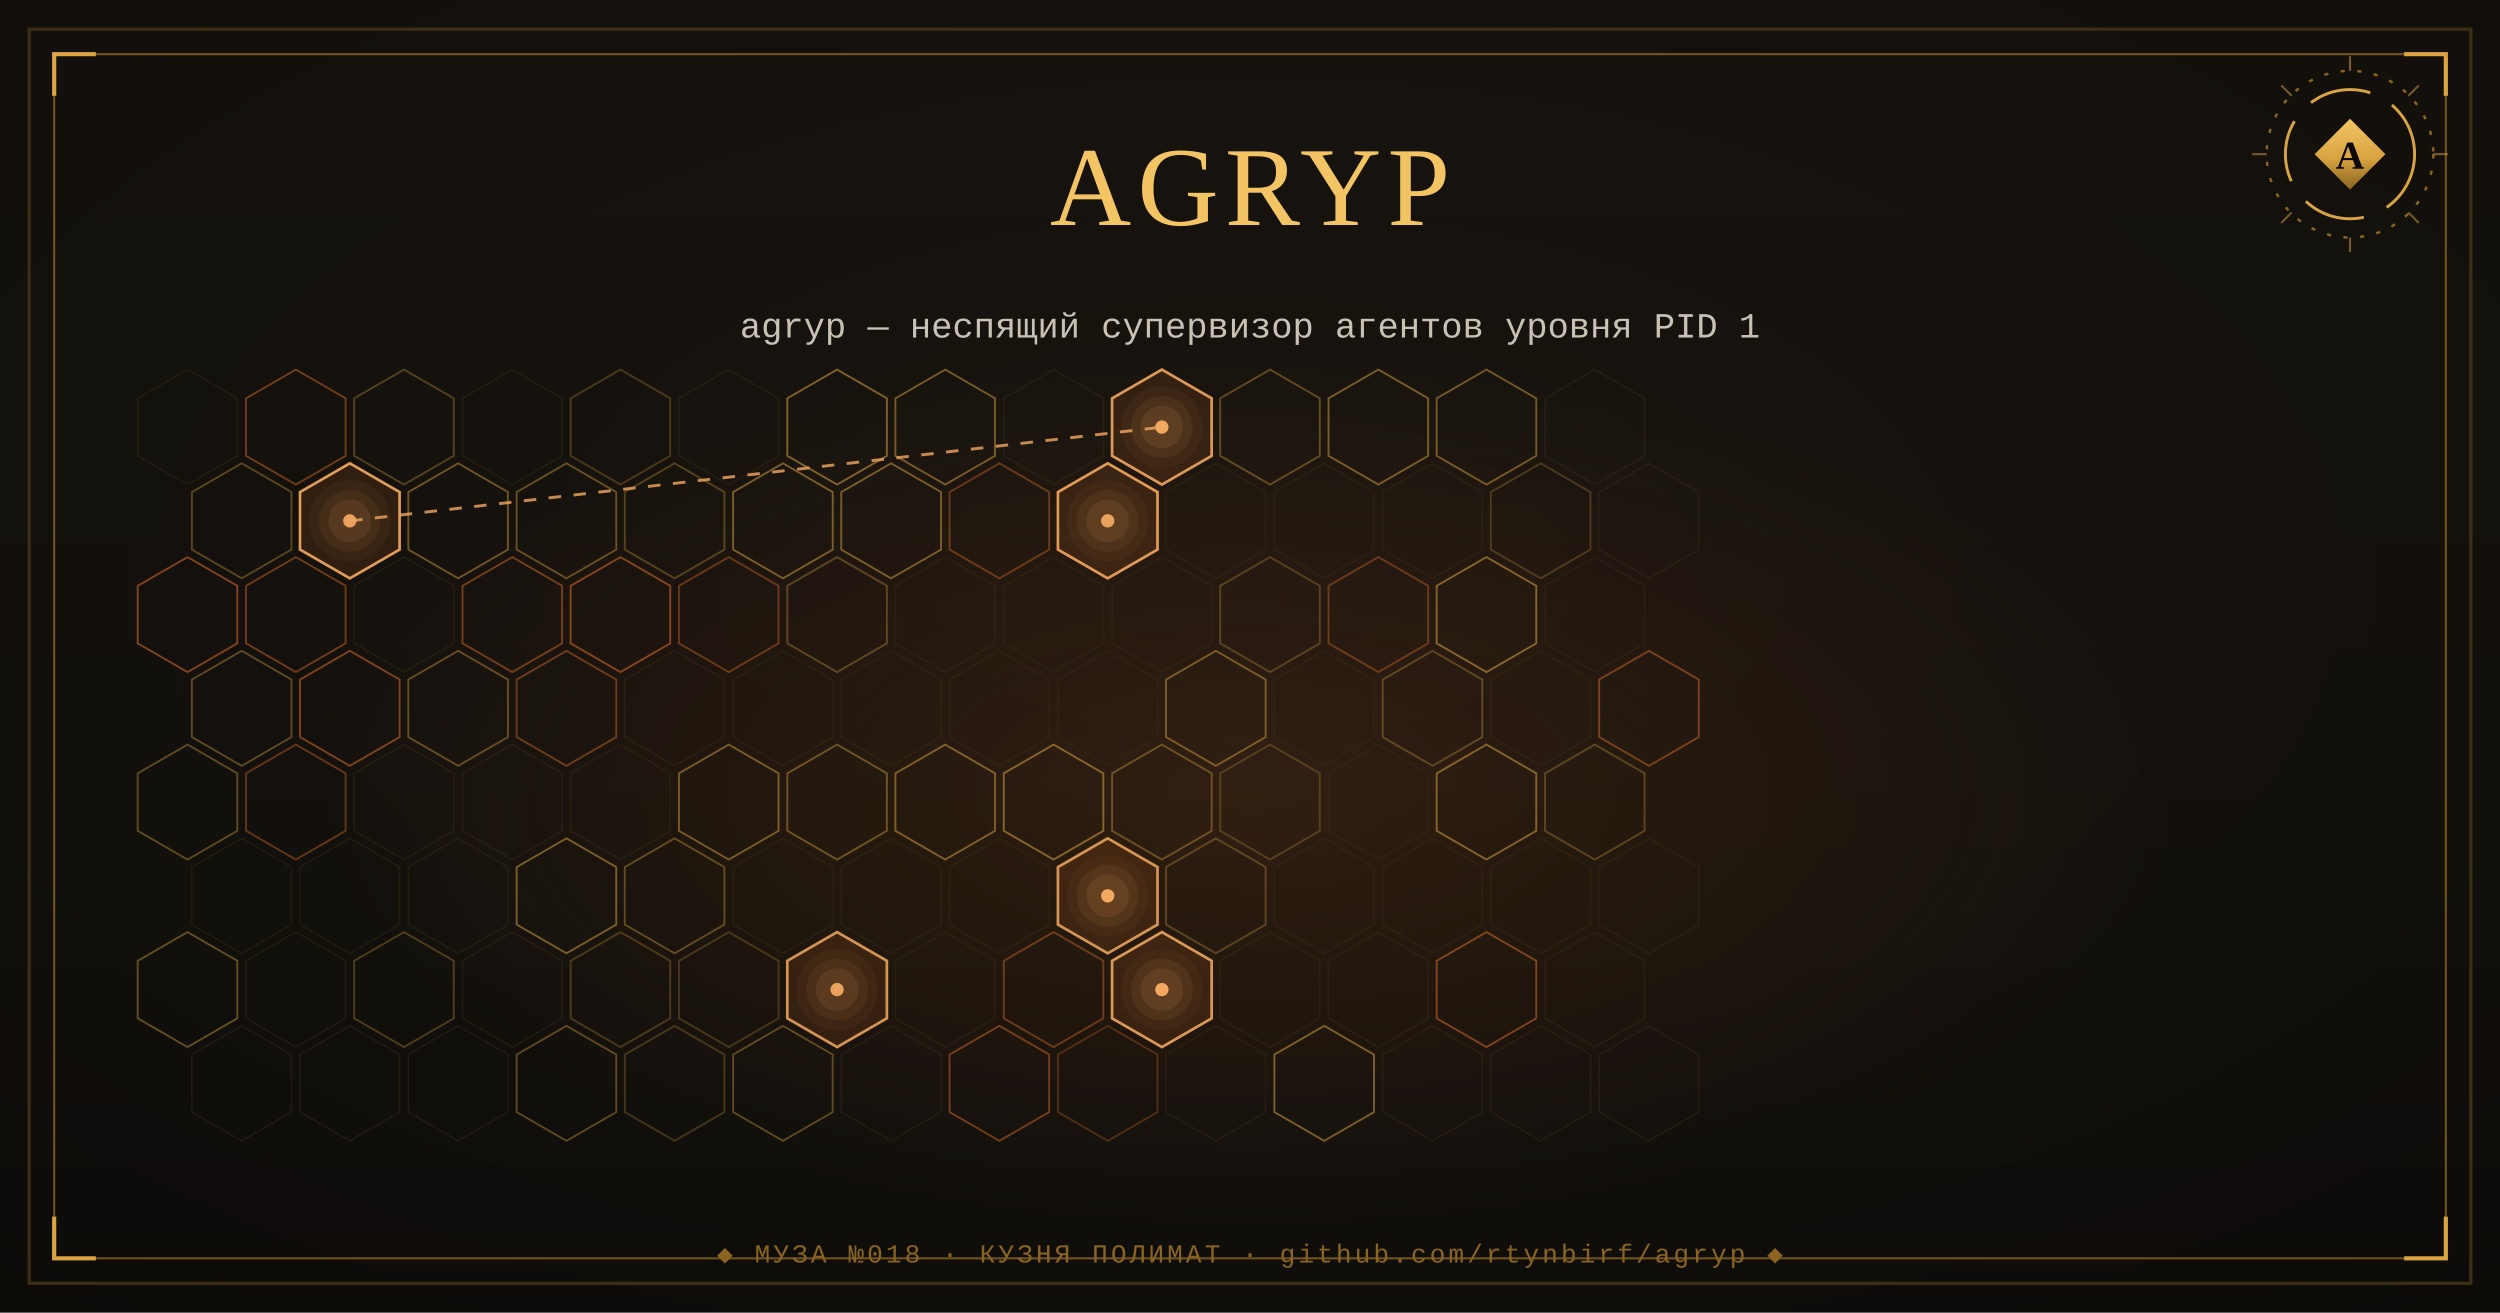
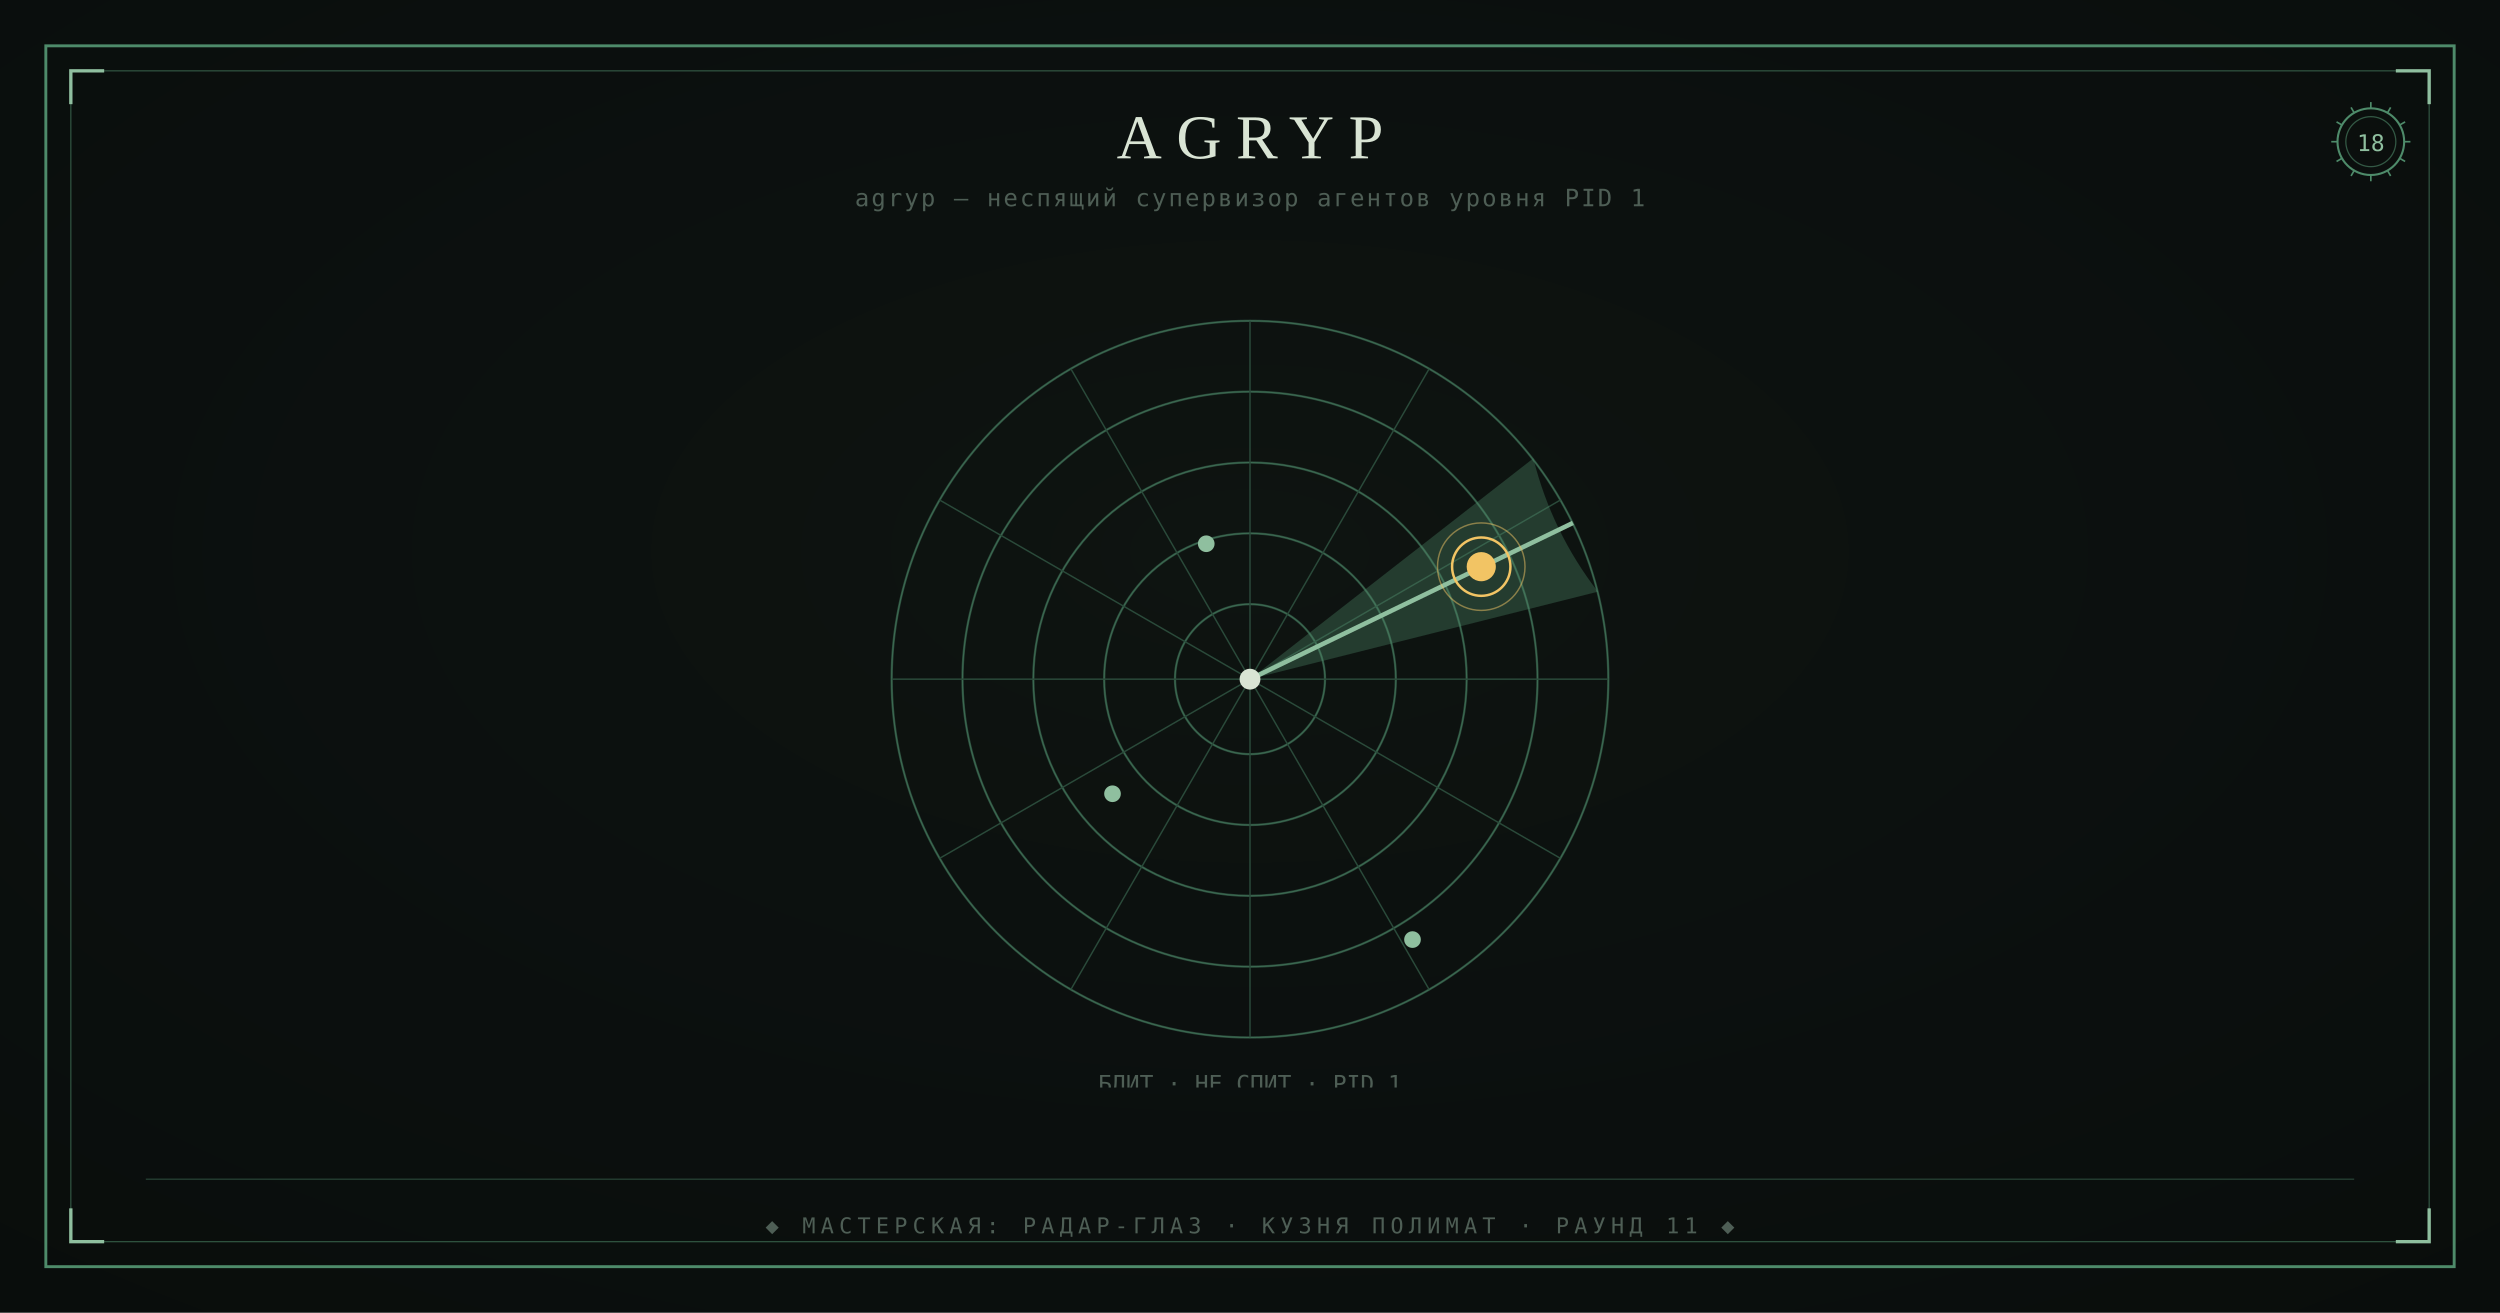
<svg xmlns="http://www.w3.org/2000/svg" viewBox="0 0 1200 630" width="1200" height="630">
-   <defs>
-     <linearGradient id="bg" x1="0" y1="0" x2="0" y2="1">
-       <stop offset="0" stop-color="#17120C" />
-       <stop offset="0.55" stop-color="#12100C" />
-       <stop offset="1" stop-color="#0B0A08" />
-     </linearGradient>
-     <linearGradient id="gGold" x1="0" y1="0" x2="0" y2="1">
-       <stop offset="0" stop-color="#F2C464" />
-       <stop offset="0.55" stop-color="#D9A441" />
-       <stop offset="1" stop-color="#8A6420" />
-     </linearGradient>
-     <linearGradient id="gGoldX" x1="0" y1="0" x2="1" y2="0">
-       <stop offset="0" stop-color="#8A6420" stop-opacity="0" />
-       <stop offset="0.5" stop-color="#F2C464" />
-       <stop offset="1" stop-color="#8A6420" stop-opacity="0" />
-     </linearGradient>
-     <radialGradient id="gVig" cx="0.5" cy="0.44" r="0.85">
-       <stop offset="0" stop-color="#1C1610" />
-       <stop offset="0.6" stop-color="#12100C" />
-       <stop offset="1" stop-color="#0B0A08" />
-     </radialGradient>
-     <radialGradient id="gMood" cx="0.5" cy="0.5" r="0.5">
-       <stop offset="0" stop-color="#E8722A" stop-opacity="0.13" />
-       <stop offset="1" stop-color="#E8722A" stop-opacity="0" />
-     </radialGradient>
-   </defs>
-   <rect width="1200" height="630" fill="url(#bg)" />
-   <rect width="1200" height="630" fill="url(#gVig)" opacity="0.6" />
-   <rect x="150" y="170" width="900" height="420" fill="url(#gMood)" />
-   <rect x="14" y="14" width="1172" height="602" fill="none" stroke="#3A2E14" stroke-width="1.6" />
-   <rect x="26" y="26" width="1148" height="578" fill="none" stroke="#8A6420" stroke-width="1" opacity="0.8" />
-   <path d="M 26 46 V 26 H 46" stroke="#D9A441" stroke-width="2" fill="none" />
-   <path d="M 1154 26 H 1174 V 46" stroke="#D9A441" stroke-width="2" fill="none" />
-   <path d="M 1174 584 V 604 H 1154" stroke="#D9A441" stroke-width="2" fill="none" />
-   <path d="M 46 604 H 26 V 584" stroke="#D9A441" stroke-width="2" fill="none" />
-   <text x="600" y="108" text-anchor="middle" font-family="Georgia, 'Times New Roman', serif" font-size="54" fill="#F2C464" letter-spacing="3">AGRYP</text>
-   <line x1="240" y1="132" x2="960" y2="132" stroke="url(#gGoldX)" stroke-width="2" />
-   <text x="600" y="162" text-anchor="middle" font-family="'Courier New', monospace" font-size="17" fill="#C9C2B4">agryp — неспящий супервизор агентов уровня PID 1</text>
-   <path d="M 113.9 218.8 L 90.0 232.6 L 66.1 218.8 L 66.1 191.2 L 90.0 177.4 L 113.9 191.2 Z" fill="none" stroke="#3A2E14" stroke-width="0.7" opacity="0.4" />
-   <path d="M 165.9 218.8 L 142.0 232.6 L 118.1 218.8 L 118.1 191.2 L 142.0 177.4 L 165.9 191.2 Z" fill="none" stroke="#E8722A" stroke-width="0.9" opacity="0.44" />
-   <path d="M 217.8 218.8 L 193.9 232.6 L 170.0 218.8 L 170.0 191.2 L 193.9 177.4 L 217.8 191.2 Z" fill="none" stroke="#D9A441" stroke-width="0.9" opacity="0.33" />
-   <path d="M 269.8 218.8 L 245.9 232.6 L 222.0 218.8 L 222.0 191.2 L 245.9 177.4 L 269.8 191.2 Z" fill="none" stroke="#3A2E14" stroke-width="0.7" opacity="0.4" />
-   <path d="M 321.7 218.8 L 297.8 232.6 L 273.9 218.8 L 273.9 191.2 L 297.8 177.4 L 321.7 191.2 Z" fill="none" stroke="#D9A441" stroke-width="0.9" opacity="0.27" />
-   <path d="M 373.7 218.8 L 349.8 232.6 L 325.9 218.8 L 325.9 191.2 L 349.8 177.4 L 373.7 191.2 Z" fill="none" stroke="#3A2E14" stroke-width="0.7" opacity="0.4" />
-   <path d="M 425.7 218.8 L 401.8 232.6 L 377.9 218.8 L 377.9 191.2 L 401.8 177.4 L 425.7 191.2 Z" fill="none" stroke="#D9A441" stroke-width="0.9" opacity="0.54" />
-   <path d="M 477.6 218.8 L 453.7 232.6 L 429.8 218.8 L 429.8 191.2 L 453.7 177.4 L 477.6 191.2 Z" fill="none" stroke="#D9A441" stroke-width="0.9" opacity="0.49" />
-   <path d="M 529.6 218.8 L 505.7 232.6 L 481.8 218.8 L 481.8 191.2 L 505.7 177.4 L 529.6 191.2 Z" fill="none" stroke="#3A2E14" stroke-width="0.7" opacity="0.4" />
-   <path d="M 581.6 218.8 L 557.7 232.6 L 533.8 218.8 L 533.8 191.2 L 557.7 177.4 L 581.6 191.2 Z" fill="none" stroke="#D9A441" stroke-width="0.9" opacity="0.35" />
-   <path d="M 633.5 218.8 L 609.6 232.6 L 585.7 218.8 L 585.7 191.2 L 609.6 177.4 L 633.5 191.2 Z" fill="none" stroke="#D9A441" stroke-width="0.9" opacity="0.38" />
-   <path d="M 685.5 218.8 L 661.6 232.6 L 637.7 218.8 L 637.7 191.2 L 661.6 177.4 L 685.5 191.2 Z" fill="none" stroke="#D9A441" stroke-width="0.9" opacity="0.50" />
-   <path d="M 737.4 218.8 L 713.5 232.6 L 689.6 218.8 L 689.6 191.2 L 713.5 177.4 L 737.4 191.2 Z" fill="none" stroke="#D9A441" stroke-width="0.9" opacity="0.48" />
-   <path d="M 789.4 218.8 L 765.5 232.6 L 741.6 218.8 L 741.6 191.2 L 765.5 177.4 L 789.4 191.2 Z" fill="none" stroke="#3A2E14" stroke-width="0.7" opacity="0.4" />
-   <path d="M 139.9 263.8 L 116.0 277.6 L 92.1 263.8 L 92.1 236.2 L 116.0 222.4 L 139.9 236.2 Z" fill="none" stroke="#D9A441" stroke-width="0.9" opacity="0.36" />
-   <path d="M 191.8 263.8 L 167.9 277.6 L 144.0 263.8 L 144.0 236.2 L 167.9 222.4 L 191.8 236.2 Z" fill="none" stroke="#D9A441" stroke-width="0.9" opacity="0.51" />
-   <path d="M 243.8 263.8 L 219.9 277.6 L 196.0 263.8 L 196.0 236.2 L 219.9 222.4 L 243.8 236.2 Z" fill="none" stroke="#D9A441" stroke-width="0.9" opacity="0.46" />
-   <path d="M 295.8 263.8 L 271.9 277.6 L 248.0 263.8 L 248.0 236.2 L 271.9 222.4 L 295.8 236.2 Z" fill="none" stroke="#D9A441" stroke-width="0.9" opacity="0.42" />
-   <path d="M 347.7 263.8 L 323.8 277.6 L 299.9 263.8 L 299.9 236.2 L 323.8 222.4 L 347.7 236.2 Z" fill="none" stroke="#D9A441" stroke-width="0.9" opacity="0.33" />
-   <path d="M 399.7 263.8 L 375.8 277.6 L 351.9 263.8 L 351.9 236.2 L 375.8 222.4 L 399.7 236.2 Z" fill="none" stroke="#D9A441" stroke-width="0.9" opacity="0.51" />
-   <path d="M 451.7 263.8 L 427.7 277.6 L 403.8 263.8 L 403.8 236.2 L 427.7 222.4 L 451.7 236.2 Z" fill="none" stroke="#D9A441" stroke-width="0.9" opacity="0.50" />
-   <path d="M 503.6 263.8 L 479.7 277.6 L 455.8 263.8 L 455.8 236.2 L 479.7 222.4 L 503.6 236.2 Z" fill="none" stroke="#E8722A" stroke-width="0.9" opacity="0.39" />
-   <path d="M 555.6 263.8 L 531.7 277.6 L 507.8 263.8 L 507.8 236.2 L 531.7 222.4 L 555.6 236.2 Z" fill="none" stroke="#E8722A" stroke-width="0.9" opacity="0.53" />
-   <path d="M 607.5 263.8 L 583.6 277.6 L 559.7 263.8 L 559.7 236.2 L 583.6 222.4 L 607.5 236.2 Z" fill="none" stroke="#3A2E14" stroke-width="0.7" opacity="0.4" />
-   <path d="M 659.5 263.8 L 635.6 277.6 L 611.7 263.8 L 611.7 236.2 L 635.6 222.4 L 659.5 236.2 Z" fill="none" stroke="#3A2E14" stroke-width="0.7" opacity="0.4" />
-   <path d="M 711.5 263.8 L 687.6 277.6 L 663.7 263.8 L 663.7 236.2 L 687.6 222.4 L 711.5 236.2 Z" fill="none" stroke="#3A2E14" stroke-width="0.7" opacity="0.4" />
-   <path d="M 763.4 263.8 L 739.5 277.6 L 715.6 263.8 L 715.6 236.2 L 739.5 222.4 L 763.4 236.2 Z" fill="none" stroke="#D9A441" stroke-width="0.9" opacity="0.26" />
-   <path d="M 815.4 263.8 L 791.5 277.6 L 767.6 263.8 L 767.6 236.2 L 791.5 222.4 L 815.4 236.2 Z" fill="none" stroke="#3A2E14" stroke-width="0.7" opacity="0.4" />
-   <path d="M 113.9 308.8 L 90.0 322.6 L 66.1 308.8 L 66.1 281.2 L 90.0 267.4 L 113.9 281.2 Z" fill="none" stroke="#E8722A" stroke-width="0.9" opacity="0.52" />
-   <path d="M 165.9 308.8 L 142.0 322.6 L 118.1 308.8 L 118.1 281.2 L 142.0 267.4 L 165.9 281.2 Z" fill="none" stroke="#E8722A" stroke-width="0.9" opacity="0.44" />
-   <path d="M 217.8 308.8 L 193.9 322.6 L 170.0 308.8 L 170.0 281.2 L 193.9 267.4 L 217.8 281.2 Z" fill="none" stroke="#3A2E14" stroke-width="0.7" opacity="0.4" />
-   <path d="M 269.8 308.8 L 245.9 322.6 L 222.0 308.8 L 222.0 281.2 L 245.9 267.4 L 269.8 281.2 Z" fill="none" stroke="#E8722A" stroke-width="0.9" opacity="0.45" />
-   <path d="M 321.7 308.8 L 297.8 322.6 L 273.9 308.8 L 273.9 281.2 L 297.8 267.4 L 321.7 281.2 Z" fill="none" stroke="#E8722A" stroke-width="0.9" opacity="0.53" />
-   <path d="M 373.7 308.8 L 349.8 322.6 L 325.9 308.8 L 325.9 281.2 L 349.8 267.4 L 373.7 281.2 Z" fill="none" stroke="#E8722A" stroke-width="0.9" opacity="0.39" />
-   <path d="M 425.7 308.8 L 401.8 322.6 L 377.9 308.8 L 377.9 281.2 L 401.8 267.4 L 425.7 281.2 Z" fill="none" stroke="#D9A441" stroke-width="0.9" opacity="0.34" />
-   <path d="M 477.6 308.8 L 453.7 322.6 L 429.8 308.8 L 429.8 281.2 L 453.7 267.4 L 477.6 281.2 Z" fill="none" stroke="#3A2E14" stroke-width="0.7" opacity="0.4" />
-   <path d="M 529.6 308.8 L 505.7 322.6 L 481.8 308.8 L 481.8 281.2 L 505.7 267.4 L 529.6 281.2 Z" fill="none" stroke="#3A2E14" stroke-width="0.7" opacity="0.4" />
-   <path d="M 581.6 308.8 L 557.7 322.6 L 533.8 308.8 L 533.8 281.2 L 557.7 267.4 L 581.6 281.2 Z" fill="none" stroke="#3A2E14" stroke-width="0.7" opacity="0.4" />
-   <path d="M 633.5 308.8 L 609.6 322.6 L 585.7 308.8 L 585.7 281.2 L 609.6 267.4 L 633.5 281.2 Z" fill="none" stroke="#D9A441" stroke-width="0.9" opacity="0.29" />
-   <path d="M 685.5 308.8 L 661.6 322.6 L 637.7 308.8 L 637.7 281.2 L 661.6 267.4 L 685.5 281.2 Z" fill="none" stroke="#E8722A" stroke-width="0.9" opacity="0.37" />
-   <path d="M 737.4 308.8 L 713.5 322.6 L 689.6 308.8 L 689.6 281.2 L 713.5 267.4 L 737.4 281.2 Z" fill="none" stroke="#D9A441" stroke-width="0.9" opacity="0.55" />
-   <path d="M 789.4 308.8 L 765.5 322.6 L 741.6 308.8 L 741.6 281.2 L 765.5 267.4 L 789.4 281.2 Z" fill="none" stroke="#3A2E14" stroke-width="0.7" opacity="0.4" />
-   <path d="M 139.9 353.8 L 116.0 367.6 L 92.1 353.8 L 92.1 326.2 L 116.0 312.4 L 139.9 326.2 Z" fill="none" stroke="#D9A441" stroke-width="0.9" opacity="0.39" />
-   <path d="M 191.8 353.8 L 167.9 367.6 L 144.0 353.8 L 144.0 326.2 L 167.9 312.4 L 191.8 326.2 Z" fill="none" stroke="#E8722A" stroke-width="0.9" opacity="0.51" />
-   <path d="M 243.8 353.8 L 219.9 367.6 L 196.0 353.8 L 196.0 326.2 L 219.9 312.4 L 243.8 326.2 Z" fill="none" stroke="#D9A441" stroke-width="0.9" opacity="0.41" />
-   <path d="M 295.8 353.8 L 271.9 367.6 L 248.0 353.8 L 248.0 326.2 L 271.9 312.4 L 295.8 326.2 Z" fill="none" stroke="#E8722A" stroke-width="0.9" opacity="0.42" />
-   <path d="M 347.7 353.8 L 323.8 367.6 L 299.9 353.8 L 299.9 326.2 L 323.8 312.4 L 347.7 326.2 Z" fill="none" stroke="#3A2E14" stroke-width="0.7" opacity="0.4" />
-   <path d="M 399.7 353.8 L 375.8 367.6 L 351.9 353.8 L 351.9 326.2 L 375.8 312.4 L 399.7 326.2 Z" fill="none" stroke="#3A2E14" stroke-width="0.7" opacity="0.4" />
-   <path d="M 451.7 353.8 L 427.7 367.6 L 403.8 353.8 L 403.8 326.2 L 427.7 312.4 L 451.7 326.2 Z" fill="none" stroke="#3A2E14" stroke-width="0.7" opacity="0.4" />
-   <path d="M 503.6 353.8 L 479.7 367.6 L 455.8 353.8 L 455.8 326.2 L 479.7 312.4 L 503.6 326.2 Z" fill="none" stroke="#3A2E14" stroke-width="0.7" opacity="0.4" />
-   <path d="M 555.6 353.8 L 531.7 367.6 L 507.8 353.8 L 507.8 326.2 L 531.7 312.4 L 555.6 326.2 Z" fill="none" stroke="#3A2E14" stroke-width="0.7" opacity="0.4" />
-   <path d="M 607.5 353.8 L 583.6 367.6 L 559.7 353.8 L 559.7 326.2 L 583.6 312.4 L 607.5 326.2 Z" fill="none" stroke="#D9A441" stroke-width="0.9" opacity="0.47" />
-   <path d="M 659.5 353.8 L 635.6 367.6 L 611.7 353.8 L 611.7 326.2 L 635.6 312.4 L 659.5 326.2 Z" fill="none" stroke="#3A2E14" stroke-width="0.7" opacity="0.4" />
-   <path d="M 711.5 353.8 L 687.6 367.6 L 663.7 353.8 L 663.7 326.2 L 687.6 312.4 L 711.5 326.2 Z" fill="none" stroke="#D9A441" stroke-width="0.9" opacity="0.33" />
-   <path d="M 763.4 353.8 L 739.5 367.6 L 715.6 353.8 L 715.6 326.2 L 739.5 312.4 L 763.4 326.2 Z" fill="none" stroke="#3A2E14" stroke-width="0.7" opacity="0.4" />
-   <path d="M 815.4 353.8 L 791.5 367.6 L 767.6 353.8 L 767.6 326.2 L 791.5 312.4 L 815.4 326.2 Z" fill="none" stroke="#E8722A" stroke-width="0.9" opacity="0.45" />
-   <path d="M 113.9 398.8 L 90.0 412.6 L 66.1 398.8 L 66.1 371.2 L 90.0 357.4 L 113.9 371.2 Z" fill="none" stroke="#D9A441" stroke-width="0.9" opacity="0.39" />
-   <path d="M 165.9 398.8 L 142.0 412.6 L 118.1 398.8 L 118.1 371.2 L 142.0 357.4 L 165.9 371.2 Z" fill="none" stroke="#E8722A" stroke-width="0.9" opacity="0.39" />
-   <path d="M 217.8 398.8 L 193.9 412.6 L 170.0 398.8 L 170.0 371.2 L 193.9 357.4 L 217.8 371.2 Z" fill="none" stroke="#3A2E14" stroke-width="0.7" opacity="0.4" />
-   <path d="M 269.8 398.8 L 245.9 412.6 L 222.0 398.8 L 222.0 371.2 L 245.9 357.4 L 269.8 371.2 Z" fill="none" stroke="#3A2E14" stroke-width="0.7" opacity="0.4" />
-   <path d="M 321.7 398.8 L 297.8 412.6 L 273.9 398.8 L 273.9 371.2 L 297.8 357.4 L 321.7 371.2 Z" fill="none" stroke="#3A2E14" stroke-width="0.7" opacity="0.4" />
-   <path d="M 373.7 398.8 L 349.8 412.6 L 325.9 398.8 L 325.9 371.2 L 349.8 357.4 L 373.7 371.2 Z" fill="none" stroke="#D9A441" stroke-width="0.9" opacity="0.49" />
-   <path d="M 425.7 398.8 L 401.8 412.6 L 377.9 398.8 L 377.9 371.2 L 401.8 357.4 L 425.7 371.2 Z" fill="none" stroke="#D9A441" stroke-width="0.9" opacity="0.43" />
-   <path d="M 477.6 398.8 L 453.7 412.6 L 429.8 398.8 L 429.8 371.2 L 453.7 357.4 L 477.6 371.2 Z" fill="none" stroke="#D9A441" stroke-width="0.9" opacity="0.51" />
-   <path d="M 529.6 398.8 L 505.7 412.6 L 481.8 398.8 L 481.8 371.2 L 505.7 357.4 L 529.6 371.2 Z" fill="none" stroke="#D9A441" stroke-width="0.9" opacity="0.54" />
-   <path d="M 581.6 398.8 L 557.7 412.6 L 533.8 398.8 L 533.8 371.2 L 557.7 357.4 L 581.6 371.2 Z" fill="none" stroke="#D9A441" stroke-width="0.9" opacity="0.39" />
-   <path d="M 633.5 398.8 L 609.6 412.6 L 585.7 398.8 L 585.7 371.2 L 609.6 357.4 L 633.5 371.2 Z" fill="none" stroke="#D9A441" stroke-width="0.9" opacity="0.26" />
-   <path d="M 685.5 398.8 L 661.6 412.6 L 637.7 398.8 L 637.7 371.2 L 661.6 357.4 L 685.5 371.2 Z" fill="none" stroke="#3A2E14" stroke-width="0.7" opacity="0.4" />
-   <path d="M 737.4 398.8 L 713.5 412.6 L 689.6 398.8 L 689.6 371.2 L 713.5 357.4 L 737.4 371.2 Z" fill="none" stroke="#D9A441" stroke-width="0.9" opacity="0.53" />
-   <path d="M 789.4 398.8 L 765.5 412.6 L 741.6 398.8 L 741.6 371.2 L 765.5 357.4 L 789.4 371.2 Z" fill="none" stroke="#D9A441" stroke-width="0.9" opacity="0.32" />
-   <path d="M 139.9 443.8 L 116.0 457.6 L 92.1 443.8 L 92.1 416.2 L 116.0 402.4 L 139.9 416.2 Z" fill="none" stroke="#3A2E14" stroke-width="0.7" opacity="0.4" />
-   <path d="M 191.8 443.8 L 167.9 457.6 L 144.0 443.8 L 144.0 416.2 L 167.9 402.4 L 191.8 416.2 Z" fill="none" stroke="#3A2E14" stroke-width="0.7" opacity="0.4" />
-   <path d="M 243.8 443.8 L 219.9 457.6 L 196.0 443.8 L 196.0 416.2 L 219.9 402.4 L 243.8 416.2 Z" fill="none" stroke="#3A2E14" stroke-width="0.7" opacity="0.4" />
-   <path d="M 295.8 443.8 L 271.9 457.6 L 248.0 443.8 L 248.0 416.2 L 271.9 402.4 L 295.8 416.2 Z" fill="none" stroke="#D9A441" stroke-width="0.9" opacity="0.51" />
-   <path d="M 347.7 443.8 L 323.8 457.6 L 299.9 443.8 L 299.9 416.2 L 323.8 402.4 L 347.7 416.2 Z" fill="none" stroke="#D9A441" stroke-width="0.9" opacity="0.38" />
-   <path d="M 399.7 443.8 L 375.8 457.6 L 351.9 443.8 L 351.9 416.2 L 375.8 402.4 L 399.7 416.2 Z" fill="none" stroke="#3A2E14" stroke-width="0.7" opacity="0.4" />
-   <path d="M 451.7 443.8 L 427.7 457.6 L 403.8 443.8 L 403.8 416.2 L 427.7 402.4 L 451.7 416.2 Z" fill="none" stroke="#3A2E14" stroke-width="0.7" opacity="0.4" />
-   <path d="M 503.6 443.8 L 479.7 457.6 L 455.8 443.8 L 455.8 416.2 L 479.7 402.4 L 503.6 416.2 Z" fill="none" stroke="#3A2E14" stroke-width="0.7" opacity="0.4" />
-   <path d="M 555.6 443.8 L 531.7 457.6 L 507.8 443.8 L 507.8 416.2 L 531.7 402.4 L 555.6 416.2 Z" fill="none" stroke="#3A2E14" stroke-width="0.7" opacity="0.4" />
-   <path d="M 607.5 443.8 L 583.6 457.6 L 559.7 443.8 L 559.7 416.2 L 583.6 402.4 L 607.5 416.2 Z" fill="none" stroke="#D9A441" stroke-width="0.9" opacity="0.32" />
-   <path d="M 659.5 443.8 L 635.6 457.6 L 611.7 443.8 L 611.7 416.2 L 635.6 402.4 L 659.5 416.2 Z" fill="none" stroke="#3A2E14" stroke-width="0.7" opacity="0.4" />
-   <path d="M 711.5 443.8 L 687.6 457.6 L 663.7 443.8 L 663.7 416.2 L 687.6 402.4 L 711.5 416.2 Z" fill="none" stroke="#3A2E14" stroke-width="0.7" opacity="0.4" />
-   <path d="M 763.4 443.8 L 739.5 457.6 L 715.6 443.8 L 715.6 416.2 L 739.5 402.4 L 763.4 416.2 Z" fill="none" stroke="#3A2E14" stroke-width="0.7" opacity="0.4" />
-   <path d="M 815.4 443.8 L 791.5 457.6 L 767.6 443.8 L 767.6 416.2 L 791.5 402.4 L 815.4 416.2 Z" fill="none" stroke="#3A2E14" stroke-width="0.7" opacity="0.4" />
-   <path d="M 113.9 488.8 L 90.0 502.6 L 66.1 488.8 L 66.1 461.2 L 90.0 447.4 L 113.9 461.2 Z" fill="none" stroke="#D9A441" stroke-width="0.9" opacity="0.42" />
-   <path d="M 165.9 488.8 L 142.0 502.6 L 118.1 488.8 L 118.1 461.2 L 142.0 447.4 L 165.9 461.2 Z" fill="none" stroke="#3A2E14" stroke-width="0.7" opacity="0.4" />
-   <path d="M 217.8 488.8 L 193.9 502.6 L 170.0 488.8 L 170.0 461.2 L 193.9 447.4 L 217.8 461.2 Z" fill="none" stroke="#D9A441" stroke-width="0.9" opacity="0.31" />
-   <path d="M 269.8 488.8 L 245.9 502.6 L 222.0 488.8 L 222.0 461.2 L 245.9 447.4 L 269.8 461.2 Z" fill="none" stroke="#3A2E14" stroke-width="0.7" opacity="0.4" />
-   <path d="M 321.7 488.8 L 297.8 502.6 L 273.9 488.8 L 273.9 461.2 L 297.8 447.4 L 321.7 461.2 Z" fill="none" stroke="#D9A441" stroke-width="0.9" opacity="0.28" />
-   <path d="M 373.7 488.8 L 349.8 502.6 L 325.9 488.8 L 325.9 461.2 L 349.8 447.4 L 373.7 461.2 Z" fill="none" stroke="#D9A441" stroke-width="0.9" opacity="0.25" />
-   <path d="M 425.7 488.8 L 401.8 502.6 L 377.9 488.8 L 377.9 461.2 L 401.8 447.4 L 425.7 461.2 Z" fill="none" stroke="#3A2E14" stroke-width="0.7" opacity="0.4" />
-   <path d="M 477.6 488.8 L 453.7 502.6 L 429.8 488.8 L 429.8 461.2 L 453.7 447.4 L 477.6 461.2 Z" fill="none" stroke="#3A2E14" stroke-width="0.7" opacity="0.4" />
-   <path d="M 529.6 488.8 L 505.7 502.6 L 481.8 488.8 L 481.8 461.2 L 505.7 447.4 L 529.6 461.2 Z" fill="none" stroke="#E8722A" stroke-width="0.9" opacity="0.40" />
-   <path d="M 581.6 488.8 L 557.7 502.6 L 533.8 488.8 L 533.8 461.2 L 557.7 447.4 L 581.6 461.2 Z" fill="none" stroke="#D9A441" stroke-width="0.9" opacity="0.28" />
-   <path d="M 633.5 488.8 L 609.6 502.6 L 585.7 488.8 L 585.7 461.2 L 609.6 447.4 L 633.5 461.2 Z" fill="none" stroke="#3A2E14" stroke-width="0.7" opacity="0.4" />
-   <path d="M 685.5 488.8 L 661.6 502.6 L 637.7 488.8 L 637.7 461.2 L 661.6 447.4 L 685.5 461.2 Z" fill="none" stroke="#3A2E14" stroke-width="0.7" opacity="0.4" />
-   <path d="M 737.4 488.8 L 713.5 502.6 L 689.6 488.8 L 689.6 461.2 L 713.5 447.4 L 737.4 461.2 Z" fill="none" stroke="#E8722A" stroke-width="0.9" opacity="0.49" />
-   <path d="M 789.4 488.8 L 765.5 502.6 L 741.6 488.8 L 741.6 461.2 L 765.5 447.4 L 789.4 461.2 Z" fill="none" stroke="#3A2E14" stroke-width="0.7" opacity="0.4" />
-   <path d="M 139.9 533.8 L 116.0 547.6 L 92.1 533.8 L 92.1 506.2 L 116.0 492.4 L 139.9 506.2 Z" fill="none" stroke="#3A2E14" stroke-width="0.7" opacity="0.4" />
-   <path d="M 191.8 533.8 L 167.9 547.6 L 144.0 533.8 L 144.0 506.2 L 167.9 492.4 L 191.8 506.2 Z" fill="none" stroke="#3A2E14" stroke-width="0.7" opacity="0.4" />
-   <path d="M 243.8 533.8 L 219.9 547.6 L 196.0 533.8 L 196.0 506.2 L 219.9 492.4 L 243.8 506.2 Z" fill="none" stroke="#3A2E14" stroke-width="0.7" opacity="0.4" />
-   <path d="M 295.8 533.8 L 271.9 547.6 L 248.0 533.8 L 248.0 506.2 L 271.9 492.4 L 295.8 506.2 Z" fill="none" stroke="#D9A441" stroke-width="0.9" opacity="0.39" />
-   <path d="M 347.7 533.8 L 323.8 547.6 L 299.9 533.8 L 299.9 506.2 L 323.8 492.4 L 347.7 506.2 Z" fill="none" stroke="#D9A441" stroke-width="0.9" opacity="0.26" />
-   <path d="M 399.7 533.8 L 375.8 547.6 L 351.9 533.8 L 351.9 506.2 L 375.8 492.4 L 399.7 506.2 Z" fill="none" stroke="#D9A441" stroke-width="0.9" opacity="0.38" />
-   <path d="M 451.7 533.8 L 427.7 547.6 L 403.8 533.8 L 403.8 506.2 L 427.7 492.4 L 451.7 506.2 Z" fill="none" stroke="#3A2E14" stroke-width="0.7" opacity="0.4" />
-   <path d="M 503.6 533.8 L 479.7 547.6 L 455.8 533.8 L 455.8 506.2 L 479.7 492.4 L 503.6 506.2 Z" fill="none" stroke="#E8722A" stroke-width="0.9" opacity="0.45" />
-   <path d="M 555.6 533.8 L 531.7 547.6 L 507.8 533.8 L 507.8 506.2 L 531.7 492.4 L 555.6 506.2 Z" fill="none" stroke="#E8722A" stroke-width="0.9" opacity="0.28" />
-   <path d="M 607.5 533.8 L 583.6 547.6 L 559.7 533.8 L 559.7 506.2 L 583.6 492.4 L 607.5 506.2 Z" fill="none" stroke="#3A2E14" stroke-width="0.7" opacity="0.4" />
-   <path d="M 659.5 533.8 L 635.6 547.6 L 611.7 533.8 L 611.7 506.2 L 635.6 492.4 L 659.5 506.2 Z" fill="none" stroke="#D9A441" stroke-width="0.9" opacity="0.52" />
-   <path d="M 711.5 533.8 L 687.6 547.6 L 663.7 533.8 L 663.7 506.2 L 687.6 492.4 L 711.5 506.2 Z" fill="none" stroke="#3A2E14" stroke-width="0.7" opacity="0.4" />
-   <path d="M 763.4 533.8 L 739.5 547.6 L 715.6 533.8 L 715.6 506.2 L 739.5 492.4 L 763.4 506.2 Z" fill="none" stroke="#3A2E14" stroke-width="0.7" opacity="0.4" />
-   <path d="M 815.4 533.8 L 791.5 547.6 L 767.6 533.8 L 767.6 506.2 L 791.5 492.4 L 815.4 506.2 Z" fill="none" stroke="#3A2E14" stroke-width="0.7" opacity="0.4" />
-   <path d="M 191.8 263.8 L 167.9 277.6 L 144.0 263.8 L 144.0 236.2 L 167.9 222.4 L 191.8 236.2 Z" fill="#E8722A" opacity="0.13" />
-   <path d="M 191.8 263.8 L 167.9 277.6 L 144.0 263.8 L 144.0 236.2 L 167.9 222.4 L 191.8 236.2 Z" fill="none" stroke="#F2A85F" stroke-width="1.3" opacity="0.85" />
-   <g opacity="0.95">
-     <circle cx="167.9" cy="250.0" r="19.5" fill="#F2A85F" opacity="0.045" />
-     <circle cx="167.9" cy="250.0" r="14.8" fill="#F2A85F" opacity="0.075" />
-     <circle cx="167.9" cy="250.0" r="10.2" fill="#F2A85F" opacity="0.105" />
-     <circle cx="167.9" cy="250.0" r="3.2" fill="#F2A85F" />
-     <animate attributeName="opacity" values="1;0.35;1" dur="4s" repeatCount="indefinite" />
+   <rect width="1200" height="630" fill="#080B0A" />
+   <radialGradient id="vig18" cx="0.5" cy="0.42" r="0.95">
+     <stop offset="0" stop-color="#0E1512" />
+     <stop offset="1" stop-color="#080B0A" />
+   </radialGradient>
+   <rect width="1200" height="630" fill="url(#vig18)" opacity="0.9" />
+   <rect x="22" y="22" width="1156" height="586" fill="none" stroke="#4E8B6A" stroke-width="1.4" />
+   <rect x="34" y="34" width="1132" height="562" fill="none" stroke="#4E8B6A" stroke-width="0.6" opacity="0.55" />
+   <path d="M 34 50 L 34 34 L 50 34" fill="none" stroke="#8FBF9F" stroke-width="1.6" />
+   <path d="M 1166 50 L 1166 34 L 1150 34" fill="none" stroke="#8FBF9F" stroke-width="1.6" />
+   <path d="M 34 580 L 34 596 L 50 596" fill="none" stroke="#8FBF9F" stroke-width="1.6" />
+   <path d="M 1166 580 L 1166 596 L 1150 596" fill="none" stroke="#8FBF9F" stroke-width="1.6" />
+   <text x="600.0" y="76" text-anchor="middle" font-family="Georgia, 'Times New Roman', serif" font-size="30" fill="#D9E4D4" letter-spacing="7">AGRYP</text>
+   <text x="600.0" y="99" text-anchor="middle" font-family="'Cascadia Mono', ui-monospace, Consolas, monospace" font-size="11.5" fill="#4E5E55" letter-spacing="1">agryp — неспящий супервизор агентов уровня PID 1</text>
+   <g transform="translate(1138,68)">
+     <circle r="16" fill="none" stroke="#4E8B6A" stroke-width="1" />
+     <circle r="12" fill="none" stroke="#4E8B6A" stroke-width="0.6" opacity="0.6" />
+     <text y="4.5" text-anchor="middle" font-family="'Cascadia Mono', ui-monospace, Consolas, monospace" font-size="11" fill="#8FBF9F">18</text>
+     <g stroke="#4E8B6A" stroke-width="0.8">
+       <line x1="0" y1="-19" x2="0" y2="-16" transform="rotate(0)" />
+       <line x1="0" y1="-19" x2="0" y2="-16" transform="rotate(30)" />
+       <line x1="0" y1="-19" x2="0" y2="-16" transform="rotate(60)" />
+       <line x1="0" y1="-19" x2="0" y2="-16" transform="rotate(90)" />
+       <line x1="0" y1="-19" x2="0" y2="-16" transform="rotate(120)" />
+       <line x1="0" y1="-19" x2="0" y2="-16" transform="rotate(150)" />
+       <line x1="0" y1="-19" x2="0" y2="-16" transform="rotate(180)" />
+       <line x1="0" y1="-19" x2="0" y2="-16" transform="rotate(210)" />
+       <line x1="0" y1="-19" x2="0" y2="-16" transform="rotate(240)" />
+       <line x1="0" y1="-19" x2="0" y2="-16" transform="rotate(270)" />
+       <line x1="0" y1="-19" x2="0" y2="-16" transform="rotate(300)" />
+       <line x1="0" y1="-19" x2="0" y2="-16" transform="rotate(330)" />
+     </g>
  </g>
-   <path d="M 581.6 488.8 L 557.7 502.6 L 533.8 488.8 L 533.8 461.2 L 557.7 447.4 L 581.6 461.2 Z" fill="#E8722A" opacity="0.13" />
-   <path d="M 581.6 488.8 L 557.7 502.6 L 533.8 488.8 L 533.8 461.2 L 557.7 447.4 L 581.6 461.2 Z" fill="none" stroke="#F2A85F" stroke-width="1.3" opacity="0.85" />
-   <circle cx="557.7" cy="475.0" r="19.5" fill="#F2A85F" opacity="0.045" />
-   <circle cx="557.7" cy="475.0" r="14.8" fill="#F2A85F" opacity="0.075" />
-   <circle cx="557.7" cy="475.0" r="10.2" fill="#F2A85F" opacity="0.105" />
-   <circle cx="557.7" cy="475.0" r="3.2" fill="#F2A85F" />
-   <path d="M 425.7 488.8 L 401.8 502.6 L 377.9 488.8 L 377.9 461.2 L 401.8 447.4 L 425.7 461.2 Z" fill="#E8722A" opacity="0.13" />
-   <path d="M 425.7 488.8 L 401.8 502.6 L 377.9 488.8 L 377.9 461.2 L 401.8 447.4 L 425.7 461.2 Z" fill="none" stroke="#F2A85F" stroke-width="1.3" opacity="0.85" />
-   <g opacity="0.95">
-     <circle cx="401.8" cy="475.0" r="19.5" fill="#F2A85F" opacity="0.045" />
-     <circle cx="401.8" cy="475.0" r="14.8" fill="#F2A85F" opacity="0.075" />
-     <circle cx="401.8" cy="475.0" r="10.2" fill="#F2A85F" opacity="0.105" />
-     <circle cx="401.8" cy="475.0" r="3.2" fill="#F2A85F" />
-     <animate attributeName="opacity" values="1;0.35;1" dur="7s" repeatCount="indefinite" />
+   <line x1="70" y1="566" x2="1130" y2="566" stroke="#4E8B6A" stroke-width="0.5" opacity="0.5" />
+   <text x="600.0" y="592" text-anchor="middle" font-family="'Cascadia Mono', ui-monospace, Consolas, monospace" font-size="10.5" fill="#4E5E55" letter-spacing="2.5">◆ МАСТЕРСКАЯ: РАДАР-ГЛАЗ · КУЗНЯ ПОЛИМАТ · РАУНД 11 ◆</text>
+   <clipPath id="clip18">
+     <rect x="70" y="118" width="1060" height="404" />
+   </clipPath>
+   <g clip-path="url(#clip18)">
+     <circle cx="600.0" cy="326.0" r="172" fill="none" stroke="#2A4A3A" stroke-width="1.1" />
+     <circle cx="600.0" cy="326.0" r="172" fill="none" stroke="#4E8B6A" stroke-width="0.5" opacity="0.5" />
+     <circle cx="600.0" cy="326.0" r="138" fill="none" stroke="#2A4A3A" stroke-width="1.1" />
+     <circle cx="600.0" cy="326.0" r="138" fill="none" stroke="#4E8B6A" stroke-width="0.5" opacity="0.5" />
+     <circle cx="600.0" cy="326.0" r="104" fill="none" stroke="#2A4A3A" stroke-width="1.1" />
+     <circle cx="600.0" cy="326.0" r="104" fill="none" stroke="#4E8B6A" stroke-width="0.5" opacity="0.5" />
+     <circle cx="600.0" cy="326.0" r="70" fill="none" stroke="#2A4A3A" stroke-width="1.1" />
+     <circle cx="600.0" cy="326.0" r="70" fill="none" stroke="#4E8B6A" stroke-width="0.5" opacity="0.5" />
+     <circle cx="600.0" cy="326.0" r="36" fill="none" stroke="#2A4A3A" stroke-width="1.1" />
+     <circle cx="600.0" cy="326.0" r="36" fill="none" stroke="#4E8B6A" stroke-width="0.5" opacity="0.5" />
+     <line x1="600.0" y1="326.0" x2="772" y2="326" stroke="#2A4A3A" stroke-width="0.7" />
+     <line x1="600.0" y1="326.0" x2="749" y2="412" stroke="#2A4A3A" stroke-width="0.7" />
+     <line x1="600.0" y1="326.0" x2="686" y2="475" stroke="#2A4A3A" stroke-width="0.7" />
+     <line x1="600.0" y1="326.0" x2="600" y2="498" stroke="#2A4A3A" stroke-width="0.7" />
+     <line x1="600.0" y1="326.0" x2="514" y2="475" stroke="#2A4A3A" stroke-width="0.7" />
+     <line x1="600.0" y1="326.0" x2="451" y2="412" stroke="#2A4A3A" stroke-width="0.7" />
+     <line x1="600.0" y1="326.0" x2="428" y2="326" stroke="#2A4A3A" stroke-width="0.7" />
+     <line x1="600.0" y1="326.0" x2="451" y2="240" stroke="#2A4A3A" stroke-width="0.7" />
+     <line x1="600.0" y1="326.0" x2="514" y2="177" stroke="#2A4A3A" stroke-width="0.7" />
+     <line x1="600.0" y1="326.0" x2="600" y2="154" stroke="#2A4A3A" stroke-width="0.7" />
+     <line x1="600.0" y1="326.0" x2="686" y2="177" stroke="#2A4A3A" stroke-width="0.7" />
+     <line x1="600.0" y1="326.0" x2="749" y2="240" stroke="#2A4A3A" stroke-width="0.7" />
+     <path d="M 600.0 326.0 L 736 220 A 172 172 0 0 0 767 284 Z" fill="#4E8B6A" opacity="0.34" />
+     <line x1="600.0" y1="326.0" x2="755" y2="251" stroke="#8FBF9F" stroke-width="2.2" />
+     <circle cx="711" cy="272" r="7" fill="#F2C464" />
+     <circle cx="711" cy="272" r="14" fill="none" stroke="#F2C464" stroke-width="1.2" />
+     <circle cx="711" cy="272" r="21" fill="none" stroke="#F2C464" stroke-width="0.7" opacity="0.5" />
+     <circle cx="534" cy="381" r="4" fill="#8FBF9F" />
+     <circle cx="678" cy="451" r="4" fill="#8FBF9F" />
+     <circle cx="579" cy="261" r="4" fill="#8FBF9F" />
+     <circle cx="600.0" cy="326.0" r="5" fill="#D9E4D4" />
+     <text x="600.0" y="524" text-anchor="middle" font-family="'Cascadia Mono', ui-monospace, Consolas, monospace" font-size="11" fill="#4E5E55">БДИТ · НЕ СПИТ · PID 1</text>
  </g>
-   <path d="M 581.6 218.8 L 557.7 232.6 L 533.8 218.8 L 533.8 191.2 L 557.7 177.4 L 581.6 191.2 Z" fill="#E8722A" opacity="0.13" />
-   <path d="M 581.6 218.8 L 557.7 232.6 L 533.8 218.8 L 533.8 191.2 L 557.7 177.4 L 581.6 191.2 Z" fill="none" stroke="#F2A85F" stroke-width="1.3" opacity="0.85" />
-   <circle cx="557.7" cy="205.0" r="19.5" fill="#F2A85F" opacity="0.045" />
-   <circle cx="557.7" cy="205.0" r="14.8" fill="#F2A85F" opacity="0.075" />
-   <circle cx="557.7" cy="205.0" r="10.2" fill="#F2A85F" opacity="0.105" />
-   <circle cx="557.7" cy="205.0" r="3.2" fill="#F2A85F" />
-   <path d="M 555.6 263.8 L 531.7 277.6 L 507.8 263.8 L 507.8 236.2 L 531.7 222.4 L 555.6 236.2 Z" fill="#E8722A" opacity="0.13" />
-   <path d="M 555.6 263.8 L 531.7 277.6 L 507.8 263.8 L 507.8 236.2 L 531.7 222.4 L 555.6 236.2 Z" fill="none" stroke="#F2A85F" stroke-width="1.3" opacity="0.85" />
-   <g opacity="0.95">
-     <circle cx="531.7" cy="250.0" r="19.5" fill="#F2A85F" opacity="0.045" />
-     <circle cx="531.7" cy="250.0" r="14.8" fill="#F2A85F" opacity="0.075" />
-     <circle cx="531.7" cy="250.0" r="10.2" fill="#F2A85F" opacity="0.105" />
-     <circle cx="531.7" cy="250.0" r="3.2" fill="#F2A85F" />
-     <animate attributeName="opacity" values="1;0.35;1" dur="6s" repeatCount="indefinite" />
-   </g>
-   <path d="M 555.6 443.8 L 531.7 457.6 L 507.8 443.8 L 507.8 416.2 L 531.7 402.4 L 555.6 416.2 Z" fill="#E8722A" opacity="0.13" />
-   <path d="M 555.6 443.8 L 531.7 457.6 L 507.8 443.8 L 507.8 416.2 L 531.7 402.4 L 555.6 416.2 Z" fill="none" stroke="#F2A85F" stroke-width="1.3" opacity="0.85" />
-   <circle cx="531.7" cy="430.0" r="19.5" fill="#F2A85F" opacity="0.045" />
-   <circle cx="531.7" cy="430.0" r="14.8" fill="#F2A85F" opacity="0.075" />
-   <circle cx="531.7" cy="430.0" r="10.2" fill="#F2A85F" opacity="0.105" />
-   <circle cx="531.7" cy="430.0" r="3.2" fill="#F2A85F" />
-   <path d="M 168 250 L 558 205" stroke="#F2A85F" stroke-width="1.4" stroke-dasharray="6 6" opacity="0.8">
-     <animate attributeName="stroke-dashoffset" values="0;24" dur="3s" repeatCount="indefinite" />
-   </path>
-   <circle cx="1128" cy="74" r="40" fill="none" stroke="#8A6420" stroke-width="1.2" stroke-dasharray="2 6" />
-   <circle cx="1128" cy="74" r="31" fill="none" stroke="#D9A441" stroke-width="1.4" stroke-dasharray="30 12" />
-   <line x1="1128" y1="34" x2="1128" y2="27" stroke="#D9A441" stroke-width="1" opacity="0.5" />
-   <line x1="1156" y1="46" x2="1161" y2="41" stroke="#D9A441" stroke-width="1" opacity="0.5" />
-   <line x1="1168" y1="74" x2="1175" y2="74" stroke="#D9A441" stroke-width="1" opacity="0.5" />
-   <line x1="1156" y1="102" x2="1161" y2="107" stroke="#D9A441" stroke-width="1" opacity="0.5" />
-   <line x1="1128" y1="114" x2="1128" y2="121" stroke="#D9A441" stroke-width="1" opacity="0.5" />
-   <line x1="1100" y1="102" x2="1095" y2="107" stroke="#D9A441" stroke-width="1" opacity="0.5" />
-   <line x1="1088" y1="74" x2="1081" y2="74" stroke="#D9A441" stroke-width="1" opacity="0.5" />
-   <line x1="1100" y1="46" x2="1095" y2="41" stroke="#D9A441" stroke-width="1" opacity="0.5" />
-   <path d="M 1128 57 L 1145 74 L 1128 91 L 1111 74 Z" fill="url(#gGold)" />
-   <text x="1128" y="81" text-anchor="middle" font-family="Georgia, 'Times New Roman', serif" font-size="19" fill="#0B0A08" font-weight="bold">A</text>
-   <text x="600" y="606" text-anchor="middle" font-family="'Courier New', monospace" font-size="12.5" fill="#8A6420" letter-spacing="1.5">◆ МУЗА №018 · КУЗНЯ ПОЛИМАТ · github.com/rtynbirf/agryp ◆</text>
</svg>
